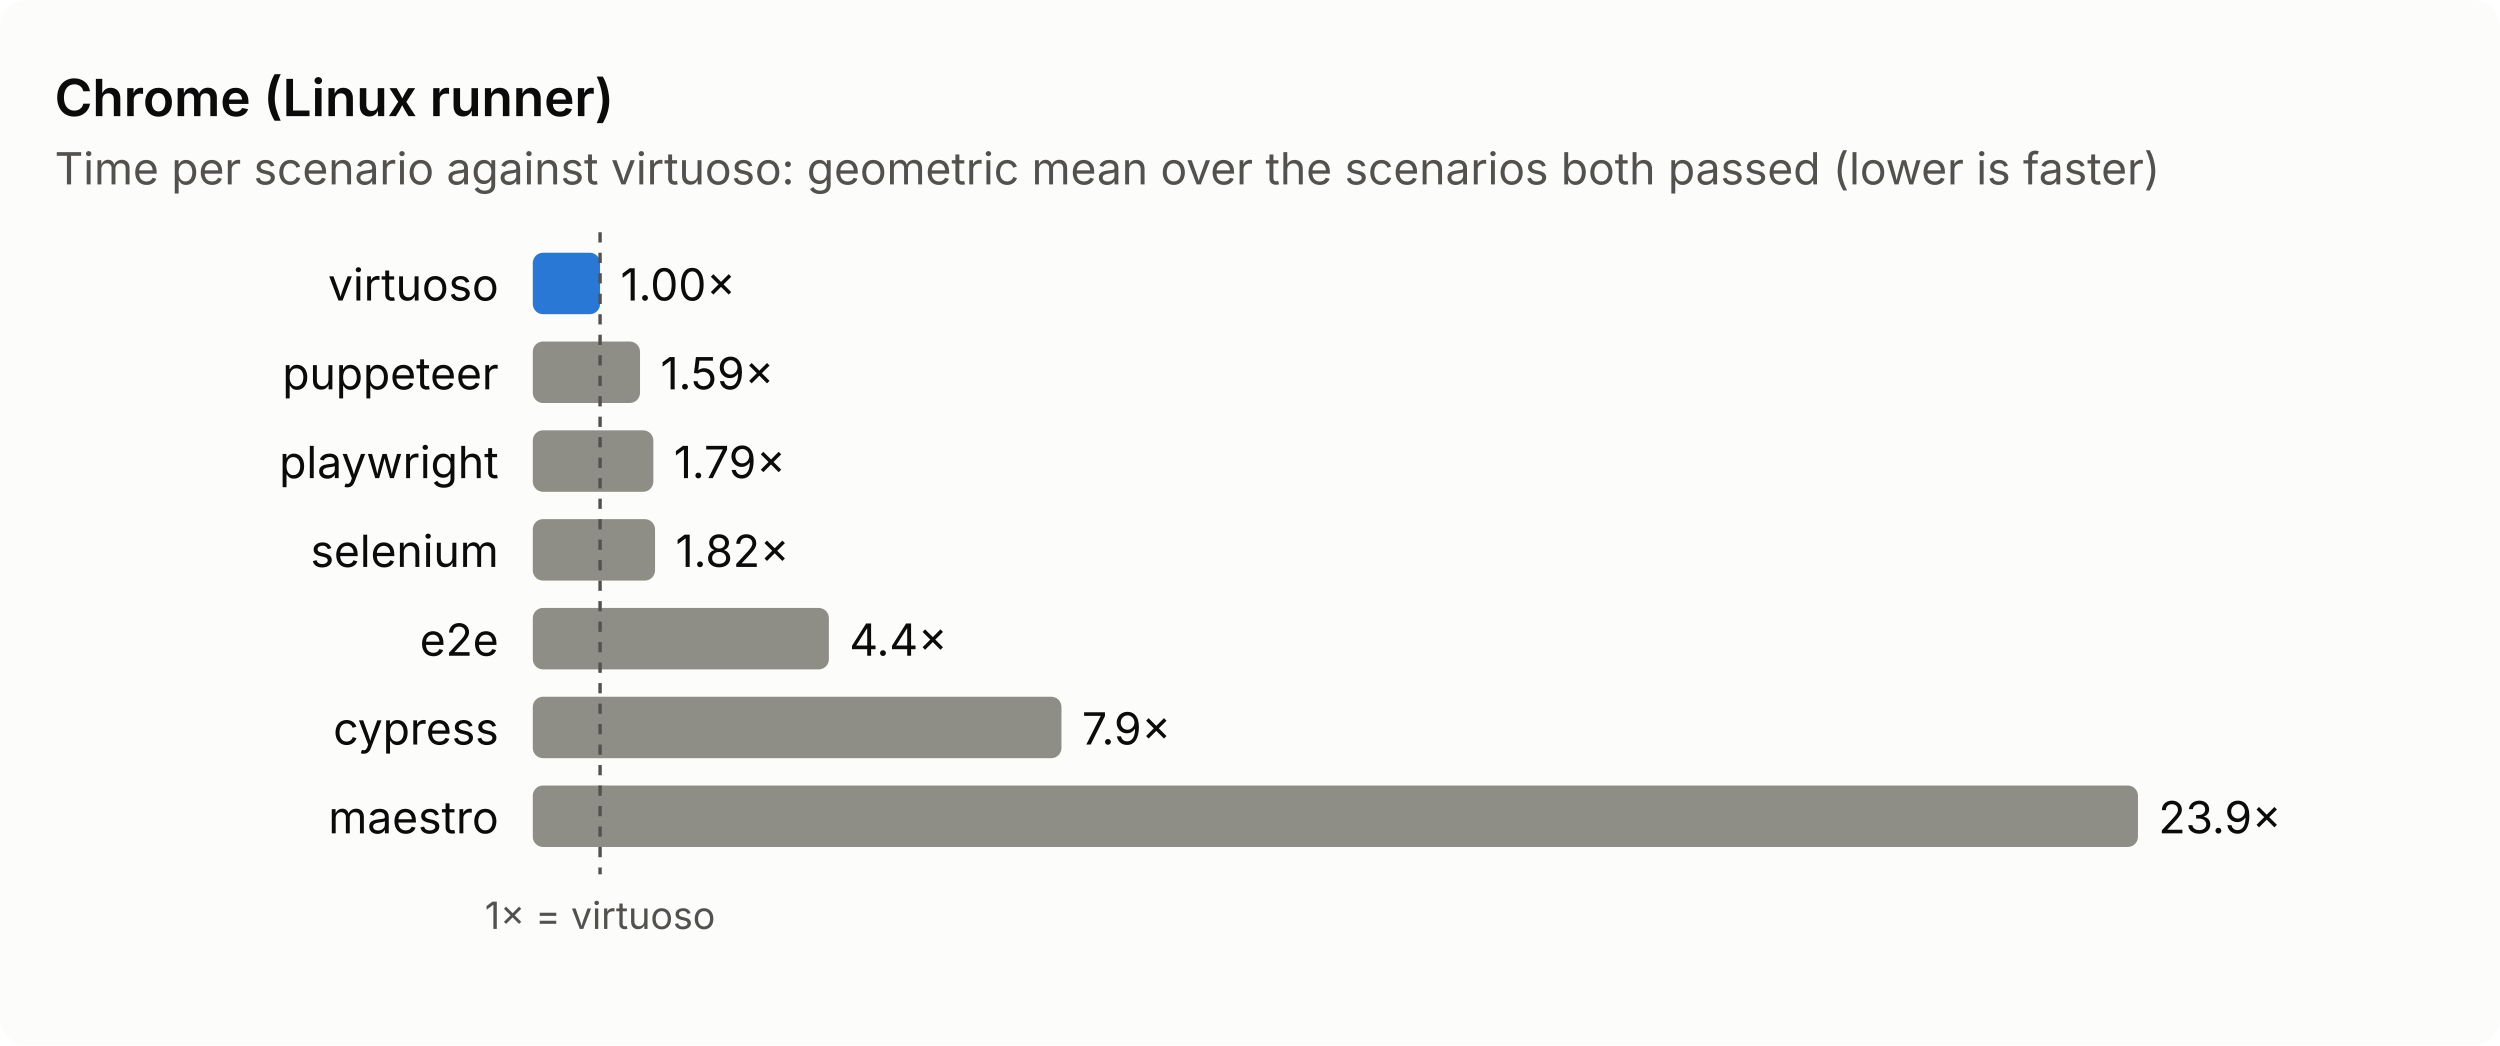
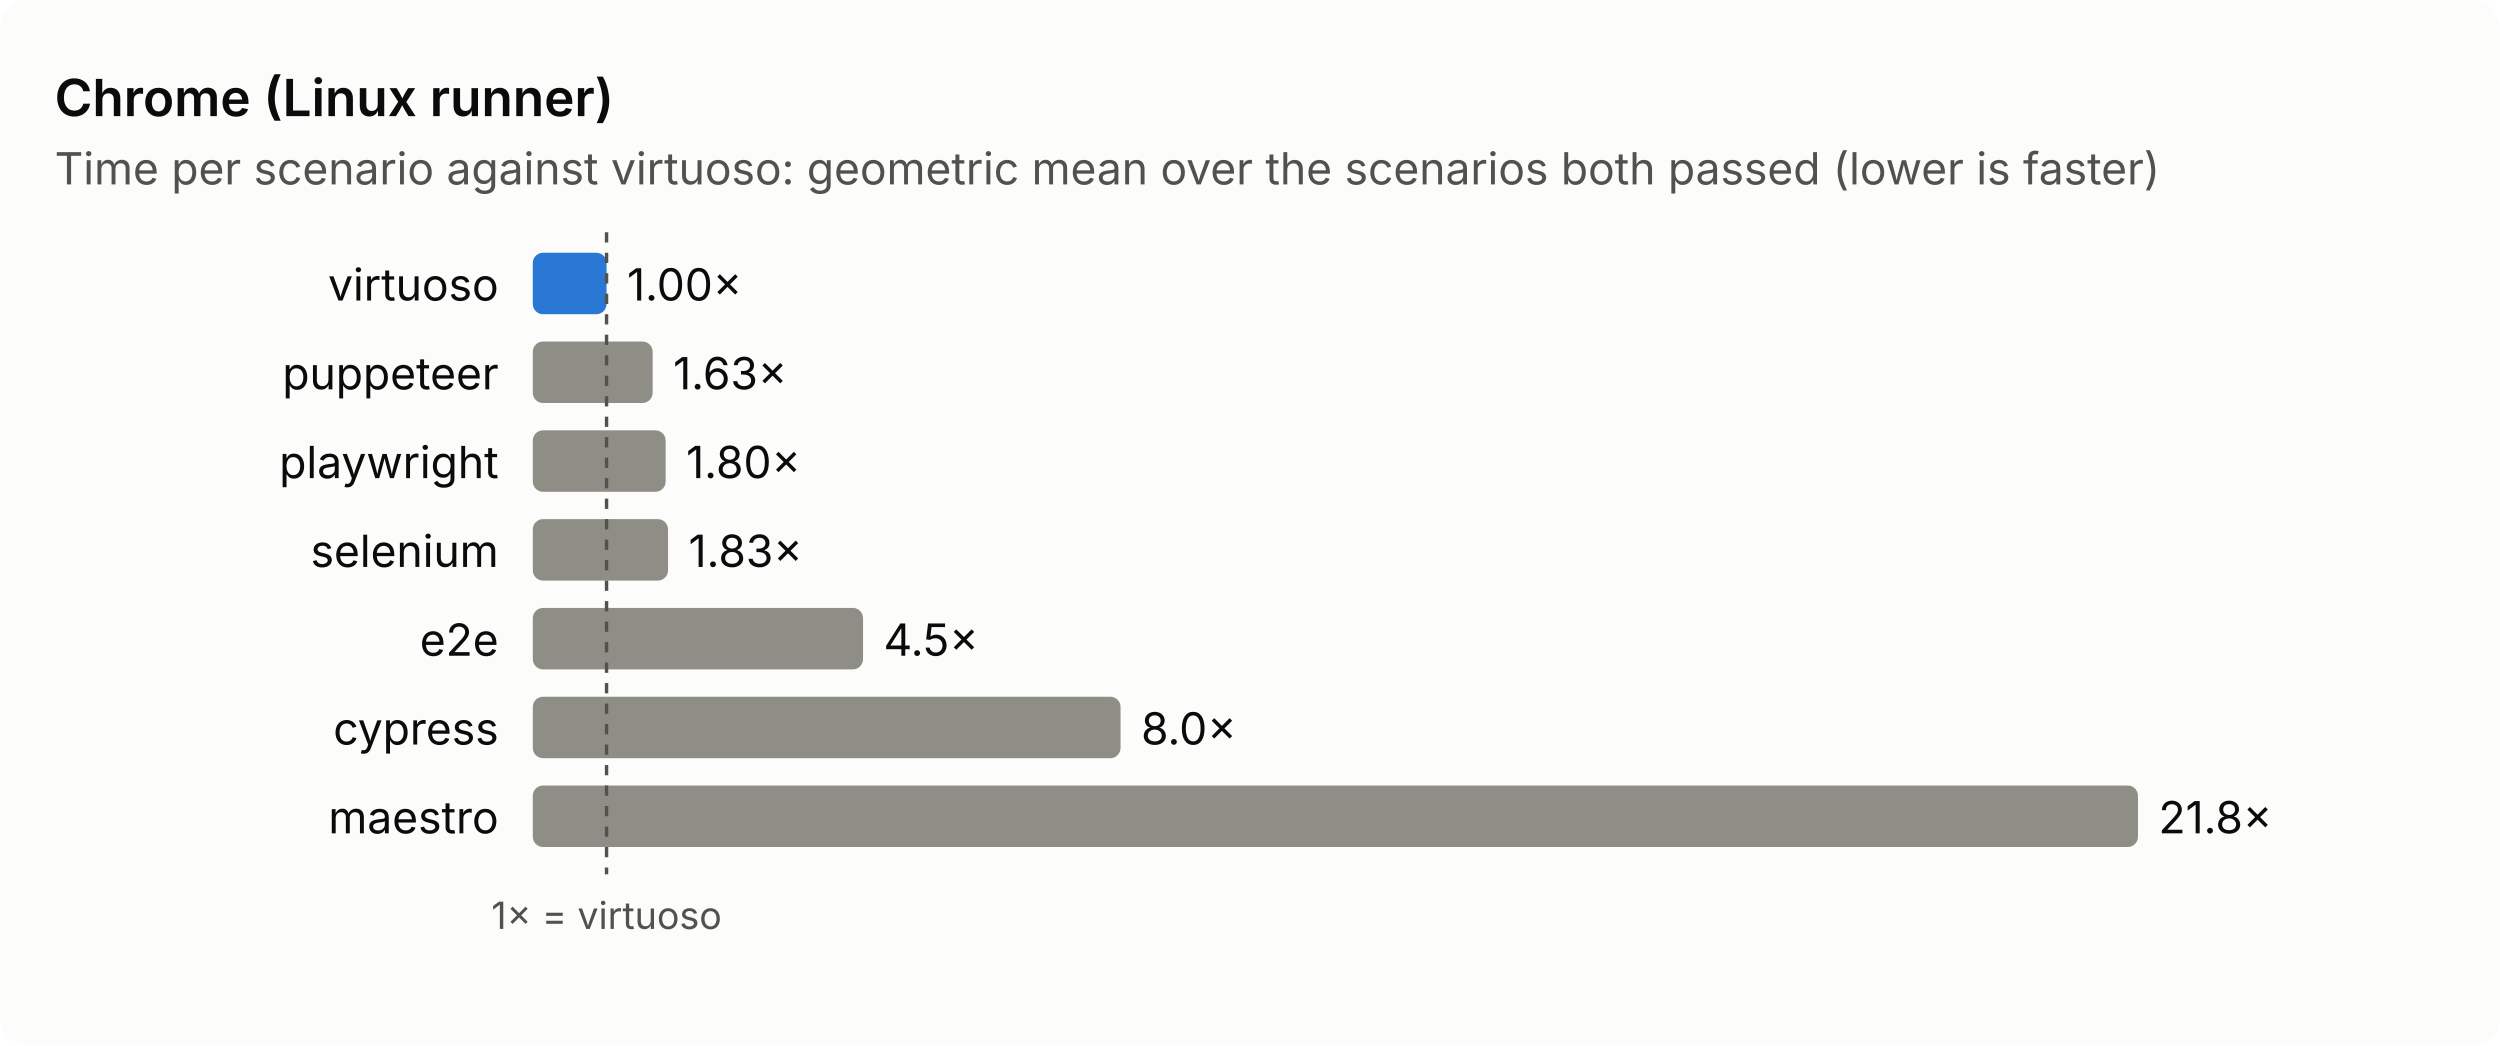
<svg xmlns="http://www.w3.org/2000/svg" viewBox="0 0 732 306" width="732" height="306" role="img" aria-label="Chrome (Linux runner): time per scenario against virtuoso">
  <style>text{font:13px system-ui,-apple-system,'Segoe UI',sans-serif;fill:#0b0b0b}.sub,.axis{fill:#52514e}.axis{font-size:11px}.title{font-size:15px;font-weight:600}.bg{fill:#fcfcfb}.bar{fill:#8f8e86}.base{fill:#2a78d6}.ref{stroke:#52514e;stroke-dasharray:3 3}@media (prefers-color-scheme: dark){.bg{fill:#1a1a19}text{fill:#f0efec}.sub,.axis{fill:#c3c2b7}.base{fill:#3987e5}.ref{stroke:#c3c2b7}}</style>
  <rect class="bg" width="732" height="306" rx="8" />
  <text class="title" x="16" y="34.0">Chrome (Linux runner)</text>
  <text class="sub" x="16" y="54.0">Time per scenario against virtuoso: geometric mean over the scenarios both passed (lower is faster)</text>
  <text x="146.0" y="88.0" text-anchor="end">virtuoso</text>
-   <rect class="bar base" x="156" y="74.0" width="19.7" height="18" rx="3" />
-   <text x="181.7" y="88.0">1.00×</text>
+   <rect class="bar base" x="156" y="74.0" width="21.6" height="18" rx="3" />
+   <text x="183.6" y="88.0">1.00×</text>
  <text x="146.0" y="114.0" text-anchor="end">puppeteer</text>
-   <rect class="bar" x="156" y="100.0" width="31.4" height="18" rx="3" />
-   <text x="193.4" y="114.0">1.59×</text>
+   <rect class="bar" x="156" y="100.0" width="35.1" height="18" rx="3" />
+   <text x="197.1" y="114.0">1.63×</text>
  <text x="146.0" y="140.0" text-anchor="end">playwright</text>
-   <rect class="bar" x="156" y="126.0" width="35.3" height="18" rx="3" />
-   <text x="197.3" y="140.0">1.79×</text>
+   <rect class="bar" x="156" y="126.0" width="38.9" height="18" rx="3" />
+   <text x="200.9" y="140.0">1.80×</text>
  <text x="146.0" y="166.0" text-anchor="end">selenium</text>
-   <rect class="bar" x="156" y="152.0" width="35.8" height="18" rx="3" />
-   <text x="197.8" y="166.0">1.82×</text>
+   <rect class="bar" x="156" y="152.0" width="39.6" height="18" rx="3" />
+   <text x="201.6" y="166.0">1.83×</text>
  <text x="146.0" y="192.0" text-anchor="end">e2e</text>
-   <rect class="bar" x="156" y="178.0" width="86.7" height="18" rx="3" />
-   <text x="248.7" y="192.0">4.4×</text>
+   <rect class="bar" x="156" y="178.0" width="96.7" height="18" rx="3" />
+   <text x="258.7" y="192.0">4.5×</text>
  <text x="146.0" y="218.0" text-anchor="end">cypress</text>
-   <rect class="bar" x="156" y="204.0" width="154.8" height="18" rx="3" />
-   <text x="316.8" y="218.0">7.9×</text>
+   <rect class="bar" x="156" y="204.0" width="172.1" height="18" rx="3" />
+   <text x="334.1" y="218.0">8.0×</text>
  <text x="146.0" y="244.0" text-anchor="end">maestro</text>
  <rect class="bar" x="156" y="230.0" width="470.0" height="18" rx="3" />
-   <text x="632.0" y="244.0">23.9×</text>
-   <line class="ref" x1="175.7" y1="68.0" x2="175.7" y2="256.0" />
-   <text class="axis" x="175.7" y="272.0" text-anchor="middle">1× = virtuoso</text>
+   <text x="632.0" y="244.0">21.8×</text>
+   <line class="ref" x1="177.6" y1="68.0" x2="177.6" y2="256.0" />
+   <text class="axis" x="177.6" y="272.0" text-anchor="middle">1× = virtuoso</text>
</svg>
